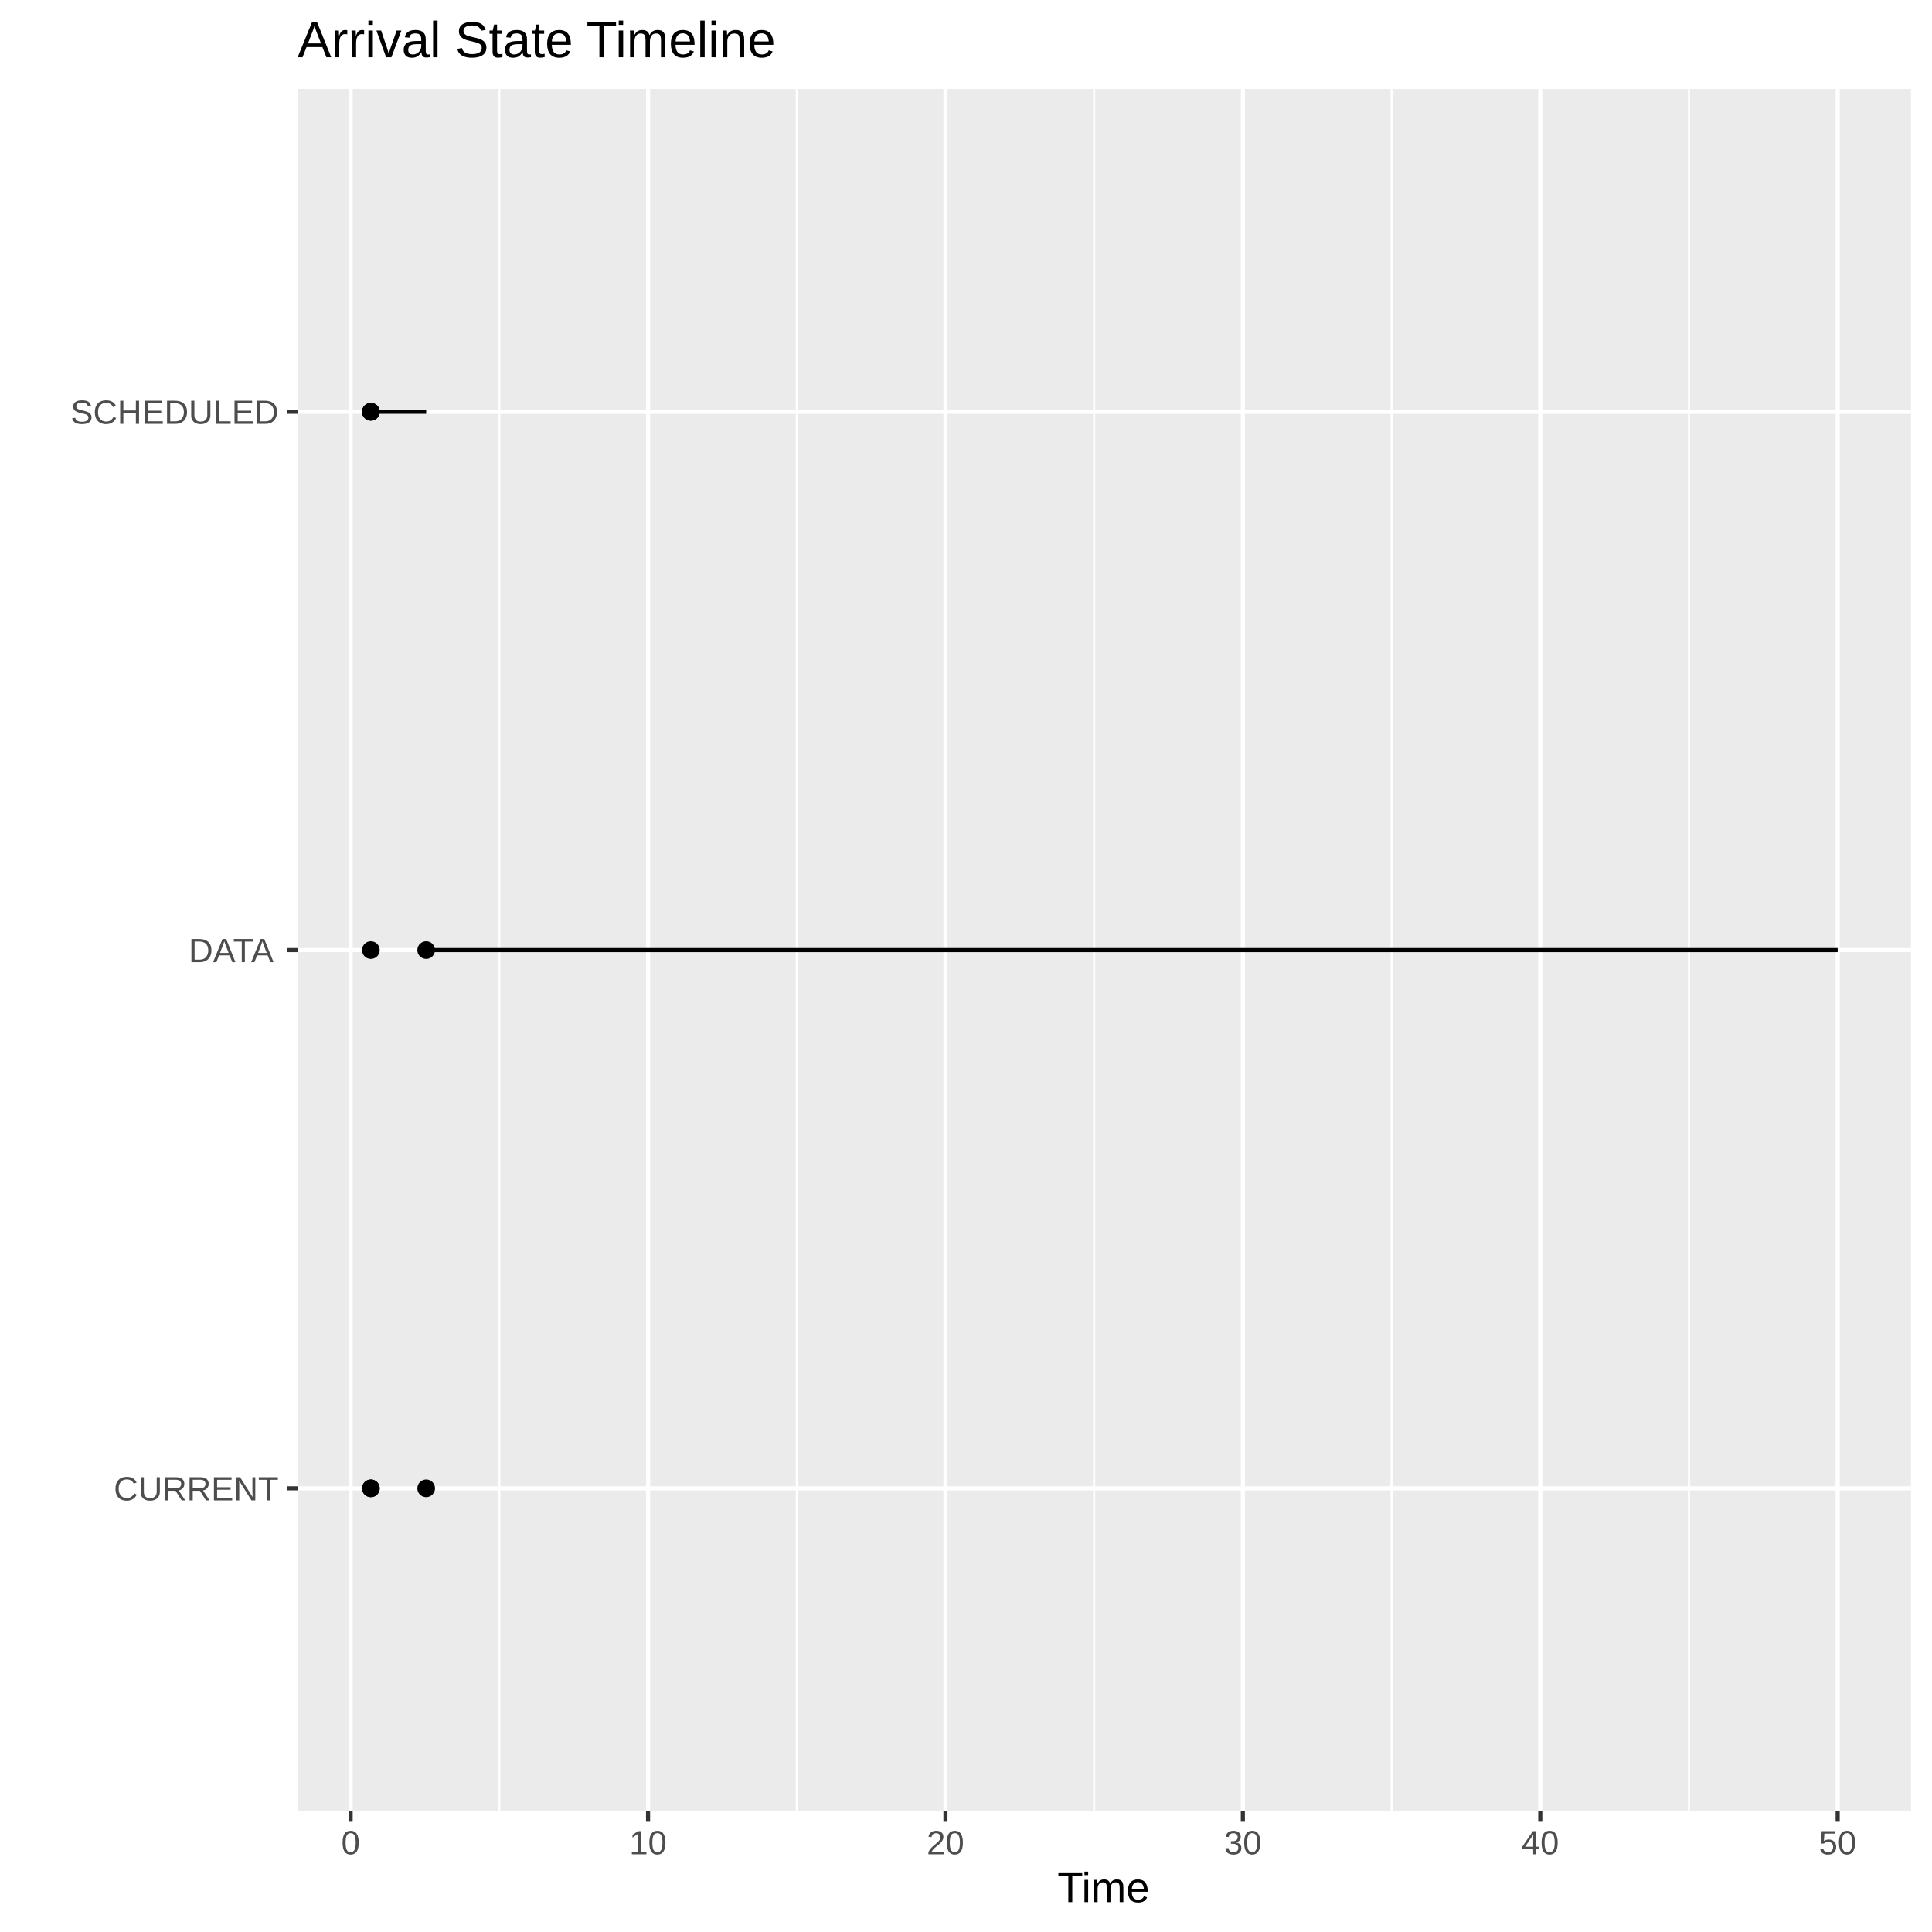
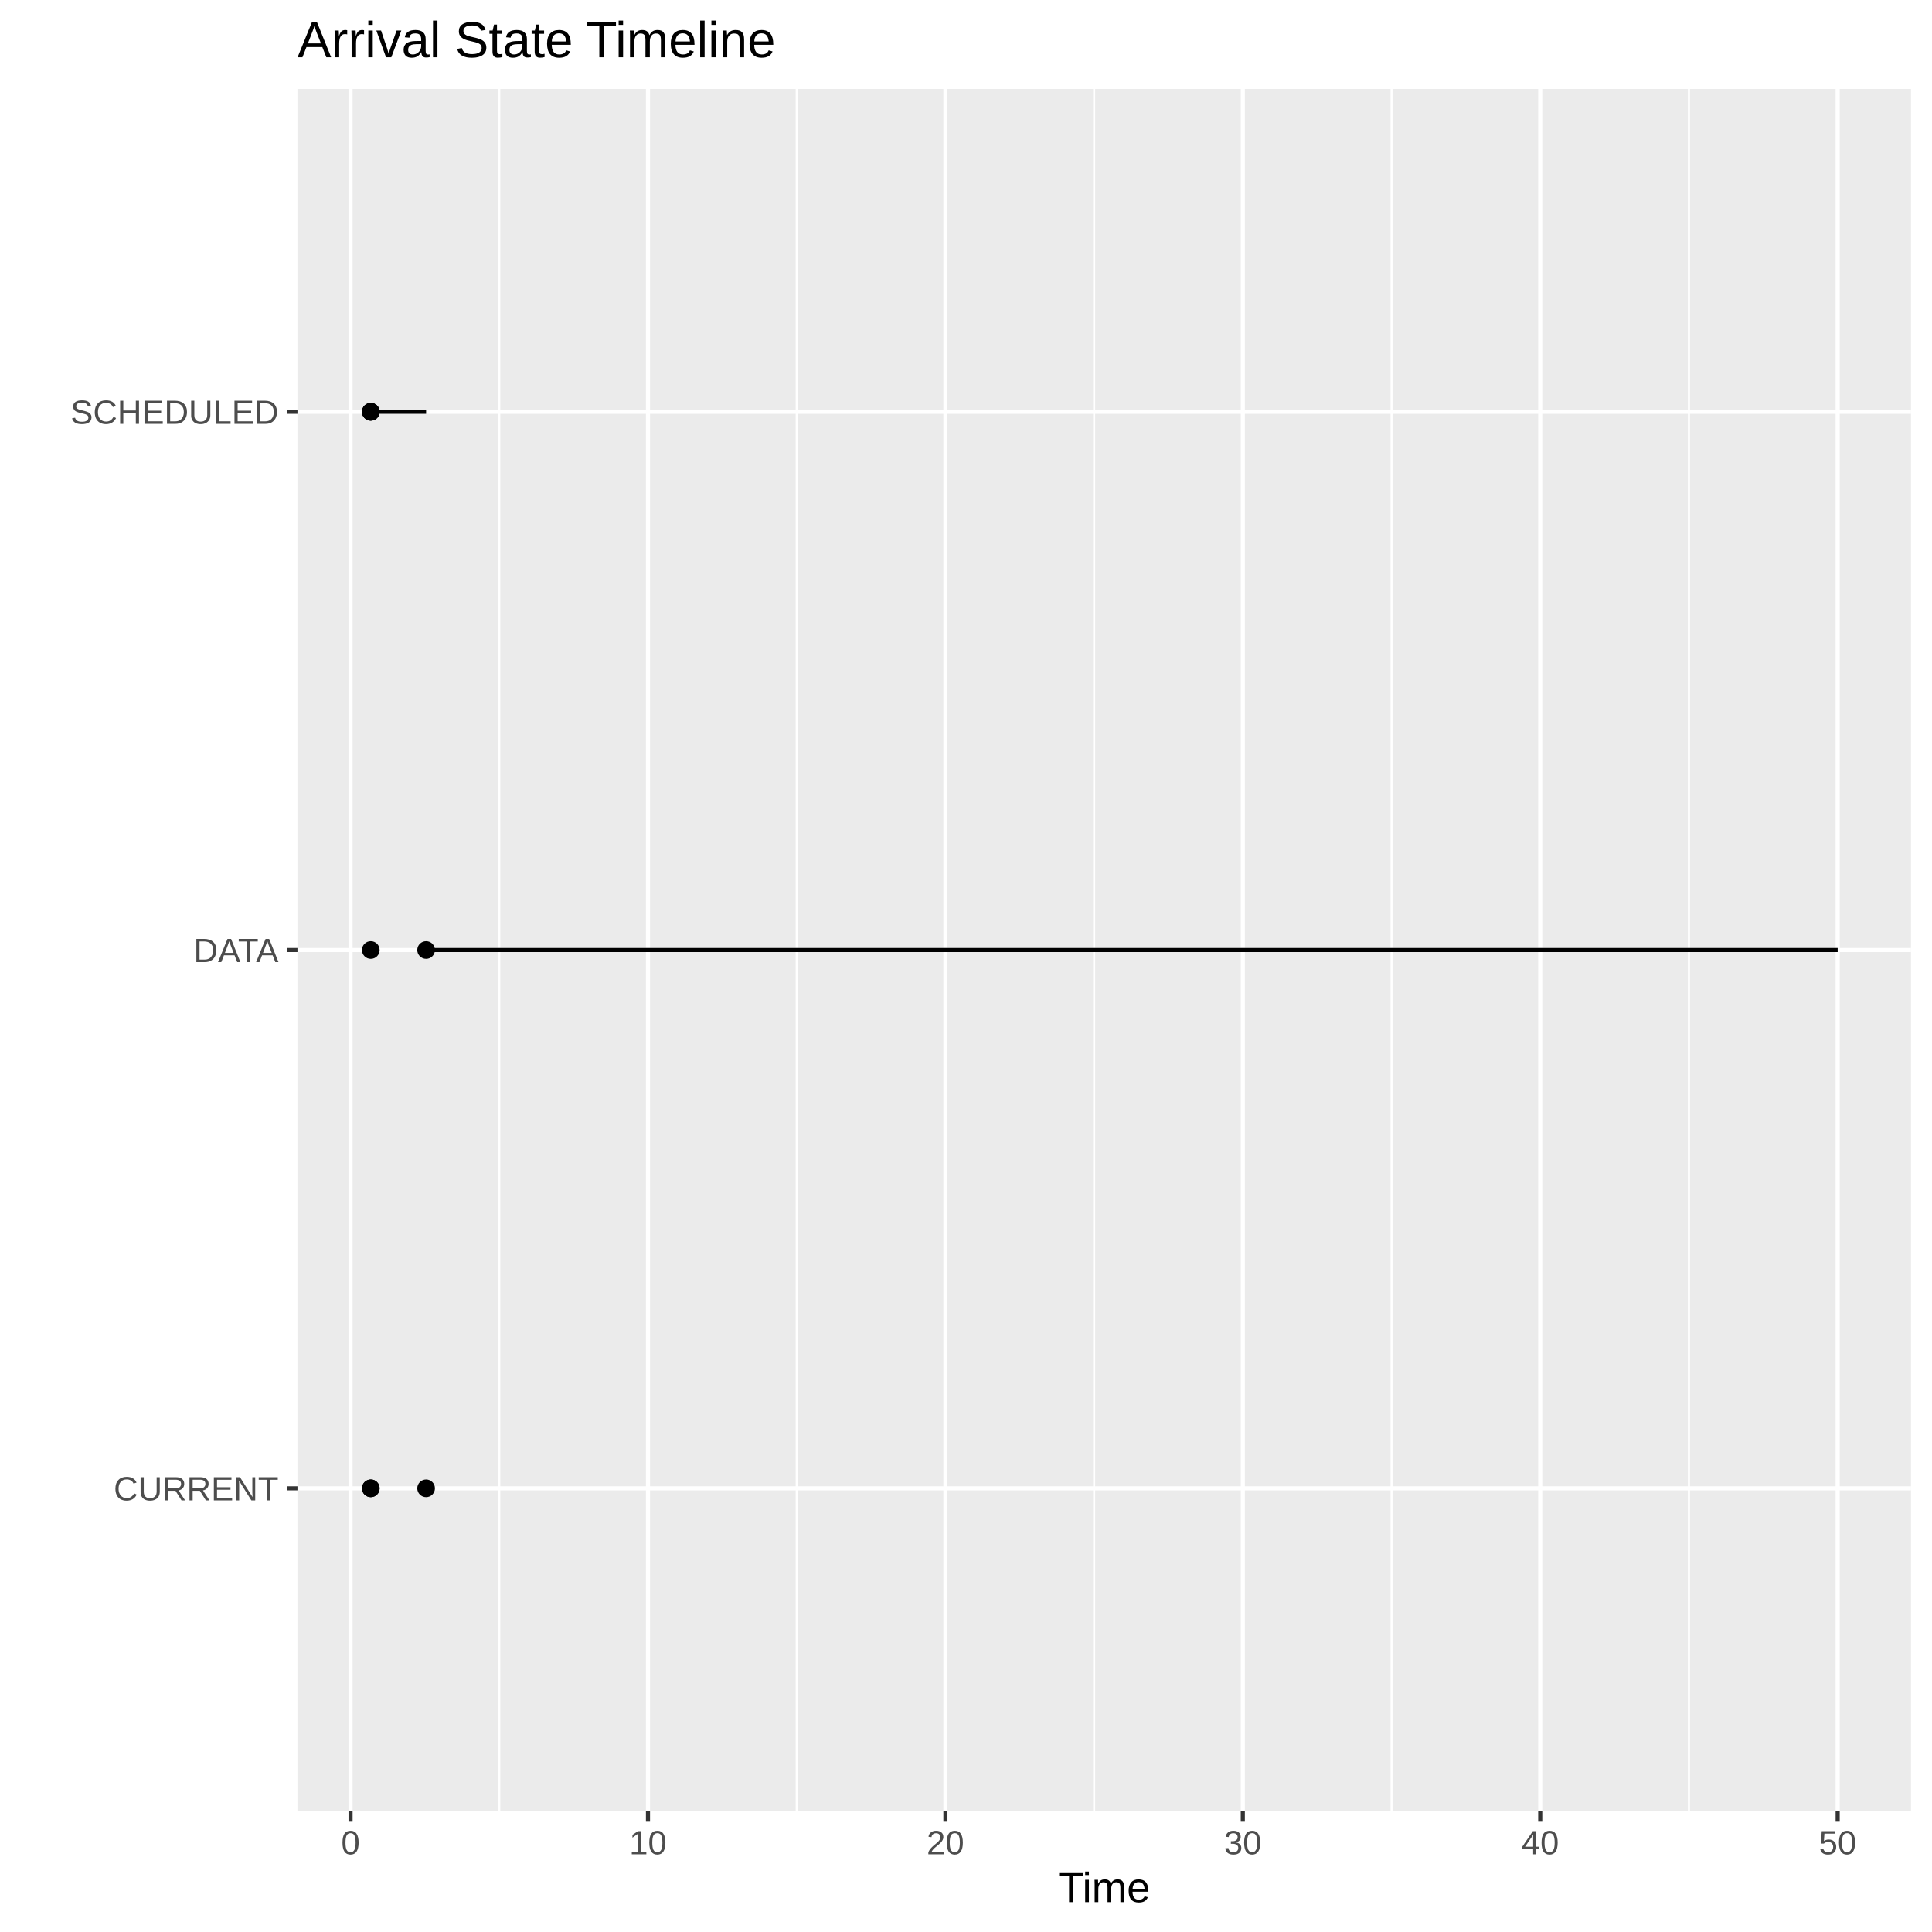
- <svg xmlns="http://www.w3.org/2000/svg" viewBox="0 0 504.00 504.00">
+ <svg xmlns="http://www.w3.org/2000/svg" class="svglite" width="504.00pt" height="504.00pt" viewBox="0 0 504.00 504.00">
  <defs>
    <style type="text/css">
-     line, polyline, polygon, path, rect, circle {
+     .svglite line, .svglite polyline, .svglite polygon, .svglite path, .svglite rect, .svglite circle {
      fill: none;
      stroke: #000000;
      stroke-linecap: round;
      stroke-linejoin: round;
      stroke-miterlimit: 10.00;
    }
  </style>
  </defs>
  <rect width="100%" height="100%" style="stroke: none; fill: #FFFFFF;" />
-   <rect x="0.00" y="0.00" width="504.00" height="504.00" style="stroke-width: 1.07; stroke: #FFFFFF; fill: #FFFFFF;" />
  <defs>
-     <clipPath id="cpNzcuNjJ8NDk4LjUyfDQ3Mi41MXwyMy4xOQ==">
-       <rect x="77.62" y="23.19" width="420.90" height="449.32" />
-     </clipPath>
-   </defs>
-   <rect x="77.62" y="23.19" width="420.90" height="449.32" style="stroke-width: 1.07; stroke: none; fill: #EBEBEB;" clip-path="url(#cpNzcuNjJ8NDk4LjUyfDQ3Mi41MXwyMy4xOQ==)" />
-   <polyline points="130.27,472.51 130.27,23.19 " style="stroke-width: 0.53; stroke: #FFFFFF; stroke-linecap: butt;" clip-path="url(#cpNzcuNjJ8NDk4LjUyfDQ3Mi41MXwyMy4xOQ==)" />
-   <polyline points="207.85,472.51 207.85,23.19 " style="stroke-width: 0.53; stroke: #FFFFFF; stroke-linecap: butt;" clip-path="url(#cpNzcuNjJ8NDk4LjUyfDQ3Mi41MXwyMy4xOQ==)" />
-   <polyline points="285.43,472.51 285.43,23.19 " style="stroke-width: 0.53; stroke: #FFFFFF; stroke-linecap: butt;" clip-path="url(#cpNzcuNjJ8NDk4LjUyfDQ3Mi41MXwyMy4xOQ==)" />
-   <polyline points="363.01,472.51 363.01,23.19 " style="stroke-width: 0.53; stroke: #FFFFFF; stroke-linecap: butt;" clip-path="url(#cpNzcuNjJ8NDk4LjUyfDQ3Mi41MXwyMy4xOQ==)" />
-   <polyline points="440.60,472.51 440.60,23.19 " style="stroke-width: 0.53; stroke: #FFFFFF; stroke-linecap: butt;" clip-path="url(#cpNzcuNjJ8NDk4LjUyfDQ3Mi41MXwyMy4xOQ==)" />
-   <polyline points="77.62,388.26 498.52,388.26 " style="stroke-width: 1.07; stroke: #FFFFFF; stroke-linecap: butt;" clip-path="url(#cpNzcuNjJ8NDk4LjUyfDQ3Mi41MXwyMy4xOQ==)" />
-   <polyline points="77.62,247.85 498.52,247.85 " style="stroke-width: 1.07; stroke: #FFFFFF; stroke-linecap: butt;" clip-path="url(#cpNzcuNjJ8NDk4LjUyfDQ3Mi41MXwyMy4xOQ==)" />
-   <polyline points="77.62,107.43 498.52,107.43 " style="stroke-width: 1.07; stroke: #FFFFFF; stroke-linecap: butt;" clip-path="url(#cpNzcuNjJ8NDk4LjUyfDQ3Mi41MXwyMy4xOQ==)" />
-   <polyline points="91.47,472.51 91.47,23.19 " style="stroke-width: 1.07; stroke: #FFFFFF; stroke-linecap: butt;" clip-path="url(#cpNzcuNjJ8NDk4LjUyfDQ3Mi41MXwyMy4xOQ==)" />
-   <polyline points="169.06,472.51 169.06,23.19 " style="stroke-width: 1.07; stroke: #FFFFFF; stroke-linecap: butt;" clip-path="url(#cpNzcuNjJ8NDk4LjUyfDQ3Mi41MXwyMy4xOQ==)" />
-   <polyline points="246.64,472.51 246.64,23.19 " style="stroke-width: 1.07; stroke: #FFFFFF; stroke-linecap: butt;" clip-path="url(#cpNzcuNjJ8NDk4LjUyfDQ3Mi41MXwyMy4xOQ==)" />
-   <polyline points="324.22,472.51 324.22,23.19 " style="stroke-width: 1.07; stroke: #FFFFFF; stroke-linecap: butt;" clip-path="url(#cpNzcuNjJ8NDk4LjUyfDQ3Mi41MXwyMy4xOQ==)" />
-   <polyline points="401.81,472.51 401.81,23.19 " style="stroke-width: 1.07; stroke: #FFFFFF; stroke-linecap: butt;" clip-path="url(#cpNzcuNjJ8NDk4LjUyfDQ3Mi41MXwyMy4xOQ==)" />
-   <polyline points="479.39,472.51 479.39,23.19 " style="stroke-width: 1.07; stroke: #FFFFFF; stroke-linecap: butt;" clip-path="url(#cpNzcuNjJ8NDk4LjUyfDQ3Mi41MXwyMy4xOQ==)" />
-   <line x1="96.75" y1="247.85" x2="96.75" y2="247.85" style="stroke-width: 1.07; stroke-linecap: butt;" clip-path="url(#cpNzcuNjJ8NDk4LjUyfDQ3Mi41MXwyMy4xOQ==)" />
-   <line x1="96.75" y1="107.43" x2="96.75" y2="107.43" style="stroke-width: 1.07; stroke-linecap: butt;" clip-path="url(#cpNzcuNjJ8NDk4LjUyfDQ3Mi41MXwyMy4xOQ==)" />
-   <line x1="96.75" y1="388.26" x2="96.75" y2="388.26" style="stroke-width: 1.07; stroke-linecap: butt;" clip-path="url(#cpNzcuNjJ8NDk4LjUyfDQ3Mi41MXwyMy4xOQ==)" />
-   <line x1="96.75" y1="107.43" x2="96.75" y2="107.43" style="stroke-width: 1.07; stroke-linecap: butt;" clip-path="url(#cpNzcuNjJ8NDk4LjUyfDQ3Mi41MXwyMy4xOQ==)" />
-   <line x1="96.75" y1="388.26" x2="96.75" y2="388.26" style="stroke-width: 1.07; stroke-linecap: butt;" clip-path="url(#cpNzcuNjJ8NDk4LjUyfDQ3Mi41MXwyMy4xOQ==)" />
-   <line x1="96.75" y1="107.43" x2="111.18" y2="107.43" style="stroke-width: 1.07; stroke-linecap: butt;" clip-path="url(#cpNzcuNjJ8NDk4LjUyfDQ3Mi41MXwyMy4xOQ==)" />
-   <line x1="111.18" y1="388.26" x2="111.18" y2="388.26" style="stroke-width: 1.07; stroke-linecap: butt;" clip-path="url(#cpNzcuNjJ8NDk4LjUyfDQ3Mi41MXwyMy4xOQ==)" />
-   <line x1="111.18" y1="247.85" x2="479.39" y2="247.85" style="stroke-width: 1.07; stroke-linecap: butt;" clip-path="url(#cpNzcuNjJ8NDk4LjUyfDQ3Mi41MXwyMy4xOQ==)" />
-   <circle cx="96.75" cy="247.85" r="1.95" style="stroke-width: 0.71; fill: #000000;" clip-path="url(#cpNzcuNjJ8NDk4LjUyfDQ3Mi41MXwyMy4xOQ==)" />
-   <circle cx="96.75" cy="107.43" r="1.95" style="stroke-width: 0.71; fill: #000000;" clip-path="url(#cpNzcuNjJ8NDk4LjUyfDQ3Mi41MXwyMy4xOQ==)" />
-   <circle cx="96.75" cy="388.26" r="1.95" style="stroke-width: 0.71; fill: #000000;" clip-path="url(#cpNzcuNjJ8NDk4LjUyfDQ3Mi41MXwyMy4xOQ==)" />
-   <circle cx="96.75" cy="107.43" r="1.95" style="stroke-width: 0.71; fill: #000000;" clip-path="url(#cpNzcuNjJ8NDk4LjUyfDQ3Mi41MXwyMy4xOQ==)" />
-   <circle cx="96.75" cy="388.26" r="1.95" style="stroke-width: 0.71; fill: #000000;" clip-path="url(#cpNzcuNjJ8NDk4LjUyfDQ3Mi41MXwyMy4xOQ==)" />
-   <circle cx="96.75" cy="107.43" r="1.95" style="stroke-width: 0.71; fill: #000000;" clip-path="url(#cpNzcuNjJ8NDk4LjUyfDQ3Mi41MXwyMy4xOQ==)" />
-   <circle cx="111.18" cy="388.26" r="1.95" style="stroke-width: 0.71; fill: #000000;" clip-path="url(#cpNzcuNjJ8NDk4LjUyfDQ3Mi41MXwyMy4xOQ==)" />
-   <circle cx="111.18" cy="247.85" r="1.95" style="stroke-width: 0.71; fill: #000000;" clip-path="url(#cpNzcuNjJ8NDk4LjUyfDQ3Mi41MXwyMy4xOQ==)" />
-   <defs>
-     <clipPath id="cpMC4wMHw1MDQuMDB8NTA0LjAwfDAuMDA=">
+     <clipPath id="cpMC4wMHw1MDQuMDB8MC4wMHw1MDQuMDA=">
      <rect x="0.00" y="0.00" width="504.00" height="504.00" />
    </clipPath>
  </defs>
-   <g clip-path="url(#cpMC4wMHw1MDQuMDB8NTA0LjAwfDAuMDA=)">
-     <text x="29.67" y="391.41" style="font-size: 8.80px; fill: #4D4D4D; font-family: Arial;" textLength="43.02px" lengthAdjust="spacingAndGlyphs">CURRENT</text>
+   <g clip-path="url(#cpMC4wMHw1MDQuMDB8MC4wMHw1MDQuMDA=)">
+     <rect x="0.00" y="-0" width="504.00" height="504.00" style="stroke-width: 1.07; stroke: #FFFFFF; fill: #FFFFFF;" />
  </g>
-   <g clip-path="url(#cpMC4wMHw1MDQuMDB8NTA0LjAwfDAuMDA=)">
-     <text x="49.22" y="251.00" style="font-size: 8.80px; fill: #4D4D4D; font-family: Arial;" textLength="23.47px" lengthAdjust="spacingAndGlyphs">DATA</text>
+   <defs>
+     <clipPath id="cpNzcuNjB8NDk4LjUyfDIzLjE4fDQ3Mi41MA==">
+       <rect x="77.60" y="23.18" width="420.92" height="449.33" />
+     </clipPath>
+   </defs>
+   <g clip-path="url(#cpNzcuNjB8NDk4LjUyfDIzLjE4fDQ3Mi41MA==)">
+     <rect x="77.60" y="23.18" width="420.92" height="449.33" style="stroke-width: 1.07; stroke: none; fill: #EBEBEB;" />
+     <polyline points="130.25,472.50 130.25,23.18 " style="stroke-width: 0.53; stroke: #FFFFFF; stroke-linecap: butt;" />
+     <polyline points="207.83,472.50 207.83,23.18 " style="stroke-width: 0.53; stroke: #FFFFFF; stroke-linecap: butt;" />
+     <polyline points="285.42,472.50 285.42,23.18 " style="stroke-width: 0.53; stroke: #FFFFFF; stroke-linecap: butt;" />
+     <polyline points="363.01,472.50 363.01,23.18 " style="stroke-width: 0.53; stroke: #FFFFFF; stroke-linecap: butt;" />
+     <polyline points="440.59,472.50 440.59,23.18 " style="stroke-width: 0.53; stroke: #FFFFFF; stroke-linecap: butt;" />
+     <polyline points="77.60,388.26 498.52,388.26 " style="stroke-width: 1.07; stroke: #FFFFFF; stroke-linecap: butt;" />
+     <polyline points="77.60,247.84 498.52,247.84 " style="stroke-width: 1.07; stroke: #FFFFFF; stroke-linecap: butt;" />
+     <polyline points="77.60,107.43 498.52,107.43 " style="stroke-width: 1.07; stroke: #FFFFFF; stroke-linecap: butt;" />
+     <polyline points="91.45,472.50 91.45,23.18 " style="stroke-width: 1.07; stroke: #FFFFFF; stroke-linecap: butt;" />
+     <polyline points="169.04,472.50 169.04,23.18 " style="stroke-width: 1.07; stroke: #FFFFFF; stroke-linecap: butt;" />
+     <polyline points="246.63,472.50 246.63,23.18 " style="stroke-width: 1.07; stroke: #FFFFFF; stroke-linecap: butt;" />
+     <polyline points="324.21,472.50 324.21,23.18 " style="stroke-width: 1.07; stroke: #FFFFFF; stroke-linecap: butt;" />
+     <polyline points="401.80,472.50 401.80,23.18 " style="stroke-width: 1.07; stroke: #FFFFFF; stroke-linecap: butt;" />
+     <polyline points="479.39,472.50 479.39,23.18 " style="stroke-width: 1.07; stroke: #FFFFFF; stroke-linecap: butt;" />
+     <line x1="96.73" y1="247.84" x2="96.73" y2="247.84" style="stroke-width: 1.07; stroke-linecap: butt;" />
+     <line x1="96.73" y1="107.43" x2="96.73" y2="107.43" style="stroke-width: 1.07; stroke-linecap: butt;" />
+     <line x1="96.73" y1="388.26" x2="96.73" y2="388.26" style="stroke-width: 1.07; stroke-linecap: butt;" />
+     <line x1="96.73" y1="107.43" x2="96.73" y2="107.43" style="stroke-width: 1.07; stroke-linecap: butt;" />
+     <line x1="96.73" y1="388.26" x2="96.73" y2="388.26" style="stroke-width: 1.07; stroke-linecap: butt;" />
+     <line x1="96.73" y1="107.43" x2="111.16" y2="107.43" style="stroke-width: 1.07; stroke-linecap: butt;" />
+     <line x1="111.16" y1="388.26" x2="111.16" y2="388.26" style="stroke-width: 1.07; stroke-linecap: butt;" />
+     <line x1="111.16" y1="247.84" x2="479.39" y2="247.84" style="stroke-width: 1.07; stroke-linecap: butt;" />
+     <circle cx="96.73" cy="247.84" r="1.95" style="stroke-width: 0.71; fill: #000000;" />
+     <circle cx="96.73" cy="107.43" r="1.95" style="stroke-width: 0.71; fill: #000000;" />
+     <circle cx="96.73" cy="388.26" r="1.95" style="stroke-width: 0.71; fill: #000000;" />
+     <circle cx="96.73" cy="107.43" r="1.95" style="stroke-width: 0.71; fill: #000000;" />
+     <circle cx="96.73" cy="388.26" r="1.95" style="stroke-width: 0.71; fill: #000000;" />
+     <circle cx="96.73" cy="107.43" r="1.95" style="stroke-width: 0.71; fill: #000000;" />
+     <circle cx="111.16" cy="388.26" r="1.95" style="stroke-width: 0.71; fill: #000000;" />
+     <circle cx="111.16" cy="247.84" r="1.95" style="stroke-width: 0.71; fill: #000000;" />
  </g>
-   <g clip-path="url(#cpMC4wMHw1MDQuMDB8NTA0LjAwfDAuMDA=)">
-     <text x="18.41" y="110.58" style="font-size: 8.80px; fill: #4D4D4D; font-family: Arial;" textLength="54.28px" lengthAdjust="spacingAndGlyphs">SCHEDULED</text>
-   </g>
-   <polyline points="74.88,388.26 77.62,388.26 " style="stroke-width: 1.07; stroke: #333333; stroke-linecap: butt;" clip-path="url(#cpMC4wMHw1MDQuMDB8NTA0LjAwfDAuMDA=)" />
-   <polyline points="74.88,247.85 77.62,247.85 " style="stroke-width: 1.07; stroke: #333333; stroke-linecap: butt;" clip-path="url(#cpMC4wMHw1MDQuMDB8NTA0LjAwfDAuMDA=)" />
-   <polyline points="74.88,107.43 77.62,107.43 " style="stroke-width: 1.07; stroke: #333333; stroke-linecap: butt;" clip-path="url(#cpMC4wMHw1MDQuMDB8NTA0LjAwfDAuMDA=)" />
-   <polyline points="91.47,475.25 91.47,472.51 " style="stroke-width: 1.07; stroke: #333333; stroke-linecap: butt;" clip-path="url(#cpMC4wMHw1MDQuMDB8NTA0LjAwfDAuMDA=)" />
-   <polyline points="169.06,475.25 169.06,472.51 " style="stroke-width: 1.07; stroke: #333333; stroke-linecap: butt;" clip-path="url(#cpMC4wMHw1MDQuMDB8NTA0LjAwfDAuMDA=)" />
-   <polyline points="246.64,475.25 246.64,472.51 " style="stroke-width: 1.07; stroke: #333333; stroke-linecap: butt;" clip-path="url(#cpMC4wMHw1MDQuMDB8NTA0LjAwfDAuMDA=)" />
-   <polyline points="324.22,475.25 324.22,472.51 " style="stroke-width: 1.07; stroke: #333333; stroke-linecap: butt;" clip-path="url(#cpMC4wMHw1MDQuMDB8NTA0LjAwfDAuMDA=)" />
-   <polyline points="401.81,475.25 401.81,472.51 " style="stroke-width: 1.07; stroke: #333333; stroke-linecap: butt;" clip-path="url(#cpMC4wMHw1MDQuMDB8NTA0LjAwfDAuMDA=)" />
-   <polyline points="479.39,475.25 479.39,472.51 " style="stroke-width: 1.07; stroke: #333333; stroke-linecap: butt;" clip-path="url(#cpMC4wMHw1MDQuMDB8NTA0LjAwfDAuMDA=)" />
-   <g clip-path="url(#cpMC4wMHw1MDQuMDB8NTA0LjAwfDAuMDA=)">
-     <text x="89.03" y="483.74" style="font-size: 8.80px; fill: #4D4D4D; font-family: Arial;" textLength="4.89px" lengthAdjust="spacingAndGlyphs">0</text>
-   </g>
-   <g clip-path="url(#cpMC4wMHw1MDQuMDB8NTA0LjAwfDAuMDA=)">
-     <text x="164.16" y="483.74" style="font-size: 8.80px; fill: #4D4D4D; font-family: Arial;" textLength="9.79px" lengthAdjust="spacingAndGlyphs">10</text>
-   </g>
-   <g clip-path="url(#cpMC4wMHw1MDQuMDB8NTA0LjAwfDAuMDA=)">
-     <text x="241.75" y="483.74" style="font-size: 8.80px; fill: #4D4D4D; font-family: Arial;" textLength="9.79px" lengthAdjust="spacingAndGlyphs">20</text>
-   </g>
-   <g clip-path="url(#cpMC4wMHw1MDQuMDB8NTA0LjAwfDAuMDA=)">
-     <text x="319.33" y="483.74" style="font-size: 8.80px; fill: #4D4D4D; font-family: Arial;" textLength="9.79px" lengthAdjust="spacingAndGlyphs">30</text>
-   </g>
-   <g clip-path="url(#cpMC4wMHw1MDQuMDB8NTA0LjAwfDAuMDA=)">
-     <text x="396.91" y="483.74" style="font-size: 8.80px; fill: #4D4D4D; font-family: Arial;" textLength="9.79px" lengthAdjust="spacingAndGlyphs">40</text>
-   </g>
-   <g clip-path="url(#cpMC4wMHw1MDQuMDB8NTA0LjAwfDAuMDA=)">
-     <text x="474.49" y="483.74" style="font-size: 8.80px; fill: #4D4D4D; font-family: Arial;" textLength="9.79px" lengthAdjust="spacingAndGlyphs">50</text>
-   </g>
-   <g clip-path="url(#cpMC4wMHw1MDQuMDB8NTA0LjAwfDAuMDA=)">
-     <text x="275.85" y="496.21" style="font-size: 11.00px; font-family: Arial;" textLength="24.44px" lengthAdjust="spacingAndGlyphs">Time</text>
-   </g>
-   <g clip-path="url(#cpMC4wMHw1MDQuMDB8NTA0LjAwfDAuMDA=)">
-     <text x="77.62" y="14.93" style="font-size: 13.20px; font-family: Arial;" textLength="125.44px" lengthAdjust="spacingAndGlyphs">Arrival State Timeline</text>
+   <g clip-path="url(#cpMC4wMHw1MDQuMDB8MC4wMHw1MDQuMDA=)">
+     <text x="72.67" y="391.41" text-anchor="end" style="font-size: 8.80px; fill: #4D4D4D; font-family: Arial;" textLength="42.99px" lengthAdjust="spacingAndGlyphs">CURRENT</text>
+     <text x="72.67" y="250.99" text-anchor="end" style="font-size: 8.80px; fill: #4D4D4D; font-family: Arial;" textLength="22.15px" lengthAdjust="spacingAndGlyphs">DATA</text>
+     <text x="72.67" y="110.58" text-anchor="end" style="font-size: 8.80px; fill: #4D4D4D; font-family: Arial;" textLength="54.25px" lengthAdjust="spacingAndGlyphs">SCHEDULED</text>
+     <polyline points="74.86,388.26 77.60,388.26 " style="stroke-width: 1.07; stroke: #333333; stroke-linecap: butt;" />
+     <polyline points="74.86,247.84 77.60,247.84 " style="stroke-width: 1.07; stroke: #333333; stroke-linecap: butt;" />
+     <polyline points="74.86,107.43 77.60,107.43 " style="stroke-width: 1.07; stroke: #333333; stroke-linecap: butt;" />
+     <polyline points="91.45,475.24 91.45,472.50 " style="stroke-width: 1.07; stroke: #333333; stroke-linecap: butt;" />
+     <polyline points="169.04,475.24 169.04,472.50 " style="stroke-width: 1.07; stroke: #333333; stroke-linecap: butt;" />
+     <polyline points="246.63,475.24 246.63,472.50 " style="stroke-width: 1.07; stroke: #333333; stroke-linecap: butt;" />
+     <polyline points="324.21,475.24 324.21,472.50 " style="stroke-width: 1.07; stroke: #333333; stroke-linecap: butt;" />
+     <polyline points="401.80,475.24 401.80,472.50 " style="stroke-width: 1.07; stroke: #333333; stroke-linecap: butt;" />
+     <polyline points="479.39,475.24 479.39,472.50 " style="stroke-width: 1.07; stroke: #333333; stroke-linecap: butt;" />
+     <text x="91.45" y="483.74" text-anchor="middle" style="font-size: 8.80px; fill: #4D4D4D; font-family: Arial;" textLength="4.90px" lengthAdjust="spacingAndGlyphs">0</text>
+     <text x="169.04" y="483.74" text-anchor="middle" style="font-size: 8.80px; fill: #4D4D4D; font-family: Arial;" textLength="9.79px" lengthAdjust="spacingAndGlyphs">10</text>
+     <text x="246.63" y="483.74" text-anchor="middle" style="font-size: 8.80px; fill: #4D4D4D; font-family: Arial;" textLength="9.79px" lengthAdjust="spacingAndGlyphs">20</text>
+     <text x="324.21" y="483.74" text-anchor="middle" style="font-size: 8.80px; fill: #4D4D4D; font-family: Arial;" textLength="9.79px" lengthAdjust="spacingAndGlyphs">30</text>
+     <text x="401.80" y="483.74" text-anchor="middle" style="font-size: 8.80px; fill: #4D4D4D; font-family: Arial;" textLength="9.79px" lengthAdjust="spacingAndGlyphs">40</text>
+     <text x="479.39" y="483.74" text-anchor="middle" style="font-size: 8.80px; fill: #4D4D4D; font-family: Arial;" textLength="9.79px" lengthAdjust="spacingAndGlyphs">50</text>
+     <text x="288.06" y="496.20" text-anchor="middle" style="font-size: 11.00px; font-family: Arial;" textLength="24.03px" lengthAdjust="spacingAndGlyphs">Time</text>
+     <text x="77.60" y="14.93" style="font-size: 13.20px; font-family: Arial;" textLength="124.62px" lengthAdjust="spacingAndGlyphs">Arrival State Timeline</text>
  </g>
</svg>
